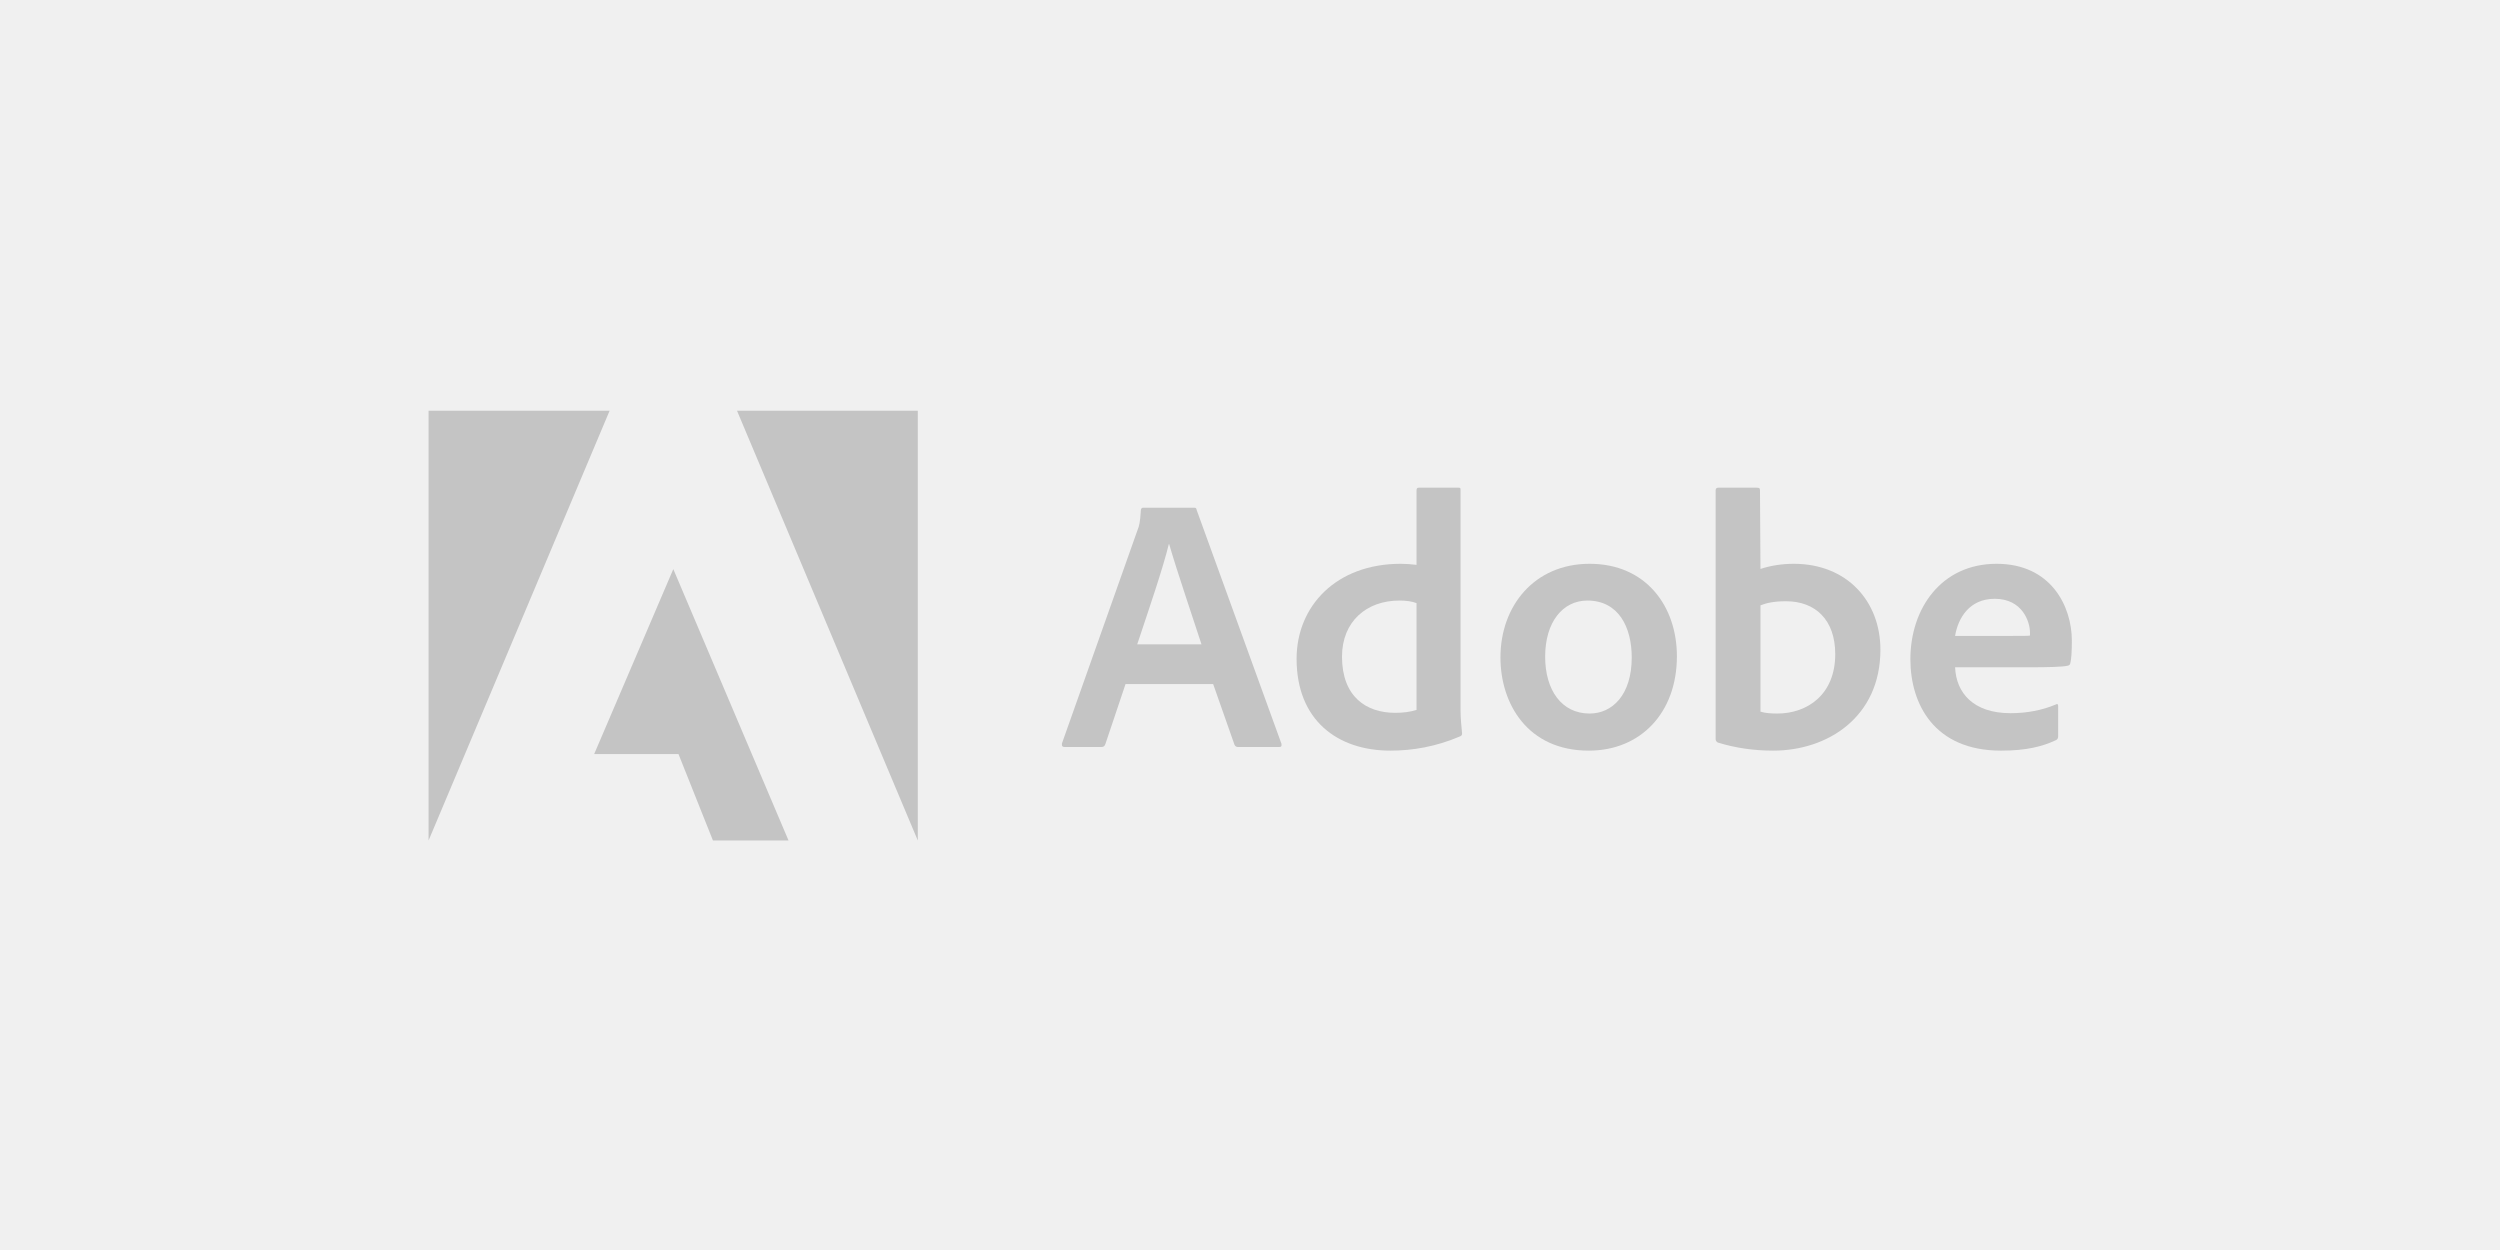
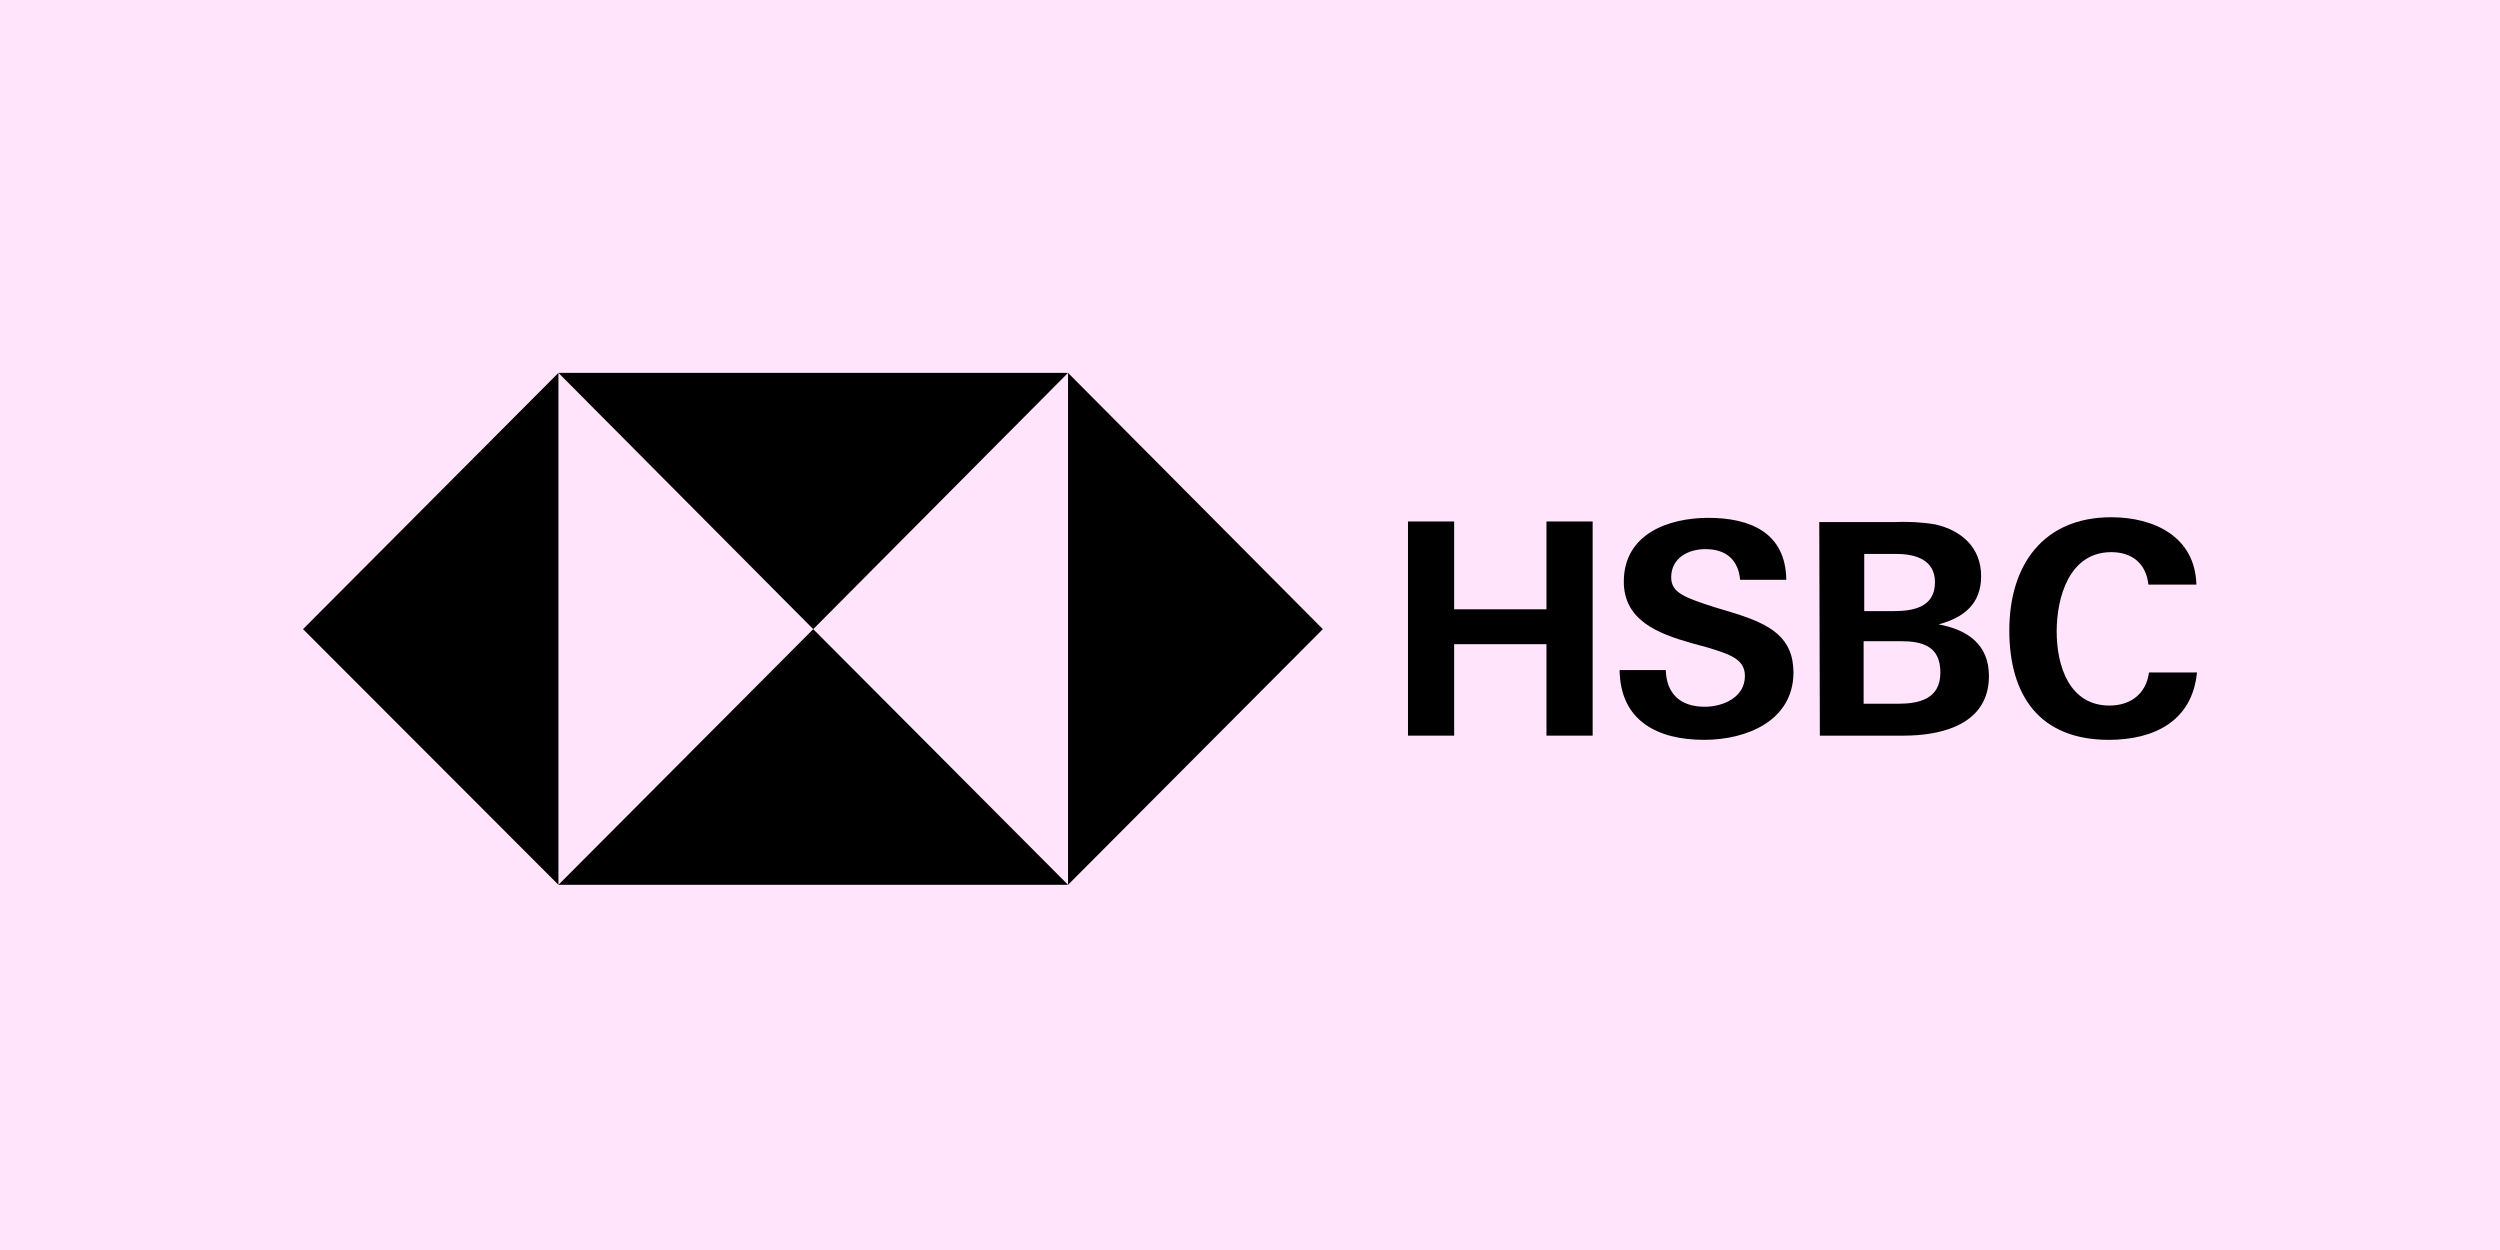
<svg xmlns="http://www.w3.org/2000/svg" width="176" height="88" viewBox="0 0 176 88" fill="none">
-   <path d="M42.917 28.914H30.171V59.171L42.917 28.914Z" fill="#C4C4C4" />
-   <path d="M51.885 28.914H64.613V59.171L51.885 28.914Z" fill="#C4C4C4" />
-   <path d="M47.401 40.066L55.513 59.171H50.191L47.766 53.088H41.829L47.401 40.066Z" fill="#C4C4C4" />
-   <path d="M85.406 48.156L86.909 52.433C86.96 52.541 87.034 52.59 87.167 52.59H90.057C90.214 52.59 90.24 52.516 90.214 52.359L84.244 35.9C84.219 35.768 84.195 35.743 84.061 35.743H80.475C80.375 35.743 80.317 35.817 80.317 35.924C80.267 36.79 80.192 37.054 80.084 37.309L74.762 52.334C74.737 52.516 74.795 52.59 74.945 52.59H77.527C77.684 52.59 77.759 52.541 77.818 52.384L79.238 48.156H85.406ZM80.059 45.362C80.84 43.021 81.87 40.021 82.285 38.306H82.309C82.824 40.103 84.037 43.664 84.585 45.362H80.059Z" fill="#C4C4C4" />
-   <path d="M97.889 52.845C99.442 52.845 101.094 52.565 102.771 51.848C102.905 51.799 102.929 51.741 102.929 51.617C102.879 51.156 102.822 50.488 102.822 49.977V34.482C102.822 34.383 102.822 34.334 102.697 34.334H99.882C99.774 34.334 99.724 34.383 99.724 34.515V39.765C99.284 39.716 98.977 39.691 98.611 39.691C94.07 39.691 91.28 42.666 91.28 46.384C91.28 50.694 94.144 52.845 97.889 52.845ZM99.724 49.977C99.26 50.126 98.745 50.183 98.221 50.183C96.162 50.183 94.477 49.029 94.477 46.227C94.477 43.746 96.212 42.279 98.512 42.279C98.977 42.279 99.384 42.328 99.724 42.46V49.977Z" fill="#C4C4C4" />
-   <path d="M111.91 39.691C108.032 39.691 105.632 42.642 105.632 46.285C105.632 49.54 107.542 52.845 111.851 52.845C115.496 52.845 118.054 50.183 118.054 46.202C118.054 42.691 115.887 39.691 111.91 39.691ZM111.752 42.279C113.944 42.279 114.874 44.15 114.874 46.285C114.874 48.922 113.504 50.233 111.91 50.233C109.942 50.233 108.779 48.592 108.779 46.227C108.779 43.795 110.016 42.279 111.752 42.279Z" fill="#C4C4C4" />
-   <path d="M120.964 34.334C120.856 34.334 120.781 34.383 120.781 34.515V52.054C120.781 52.128 120.856 52.26 120.964 52.285C122.201 52.664 123.496 52.845 124.833 52.845C128.661 52.845 132.381 50.488 132.381 45.741C132.381 42.304 130.006 39.691 126.286 39.691C125.431 39.691 124.634 39.823 123.937 40.054L123.903 34.54C123.903 34.358 123.853 34.334 123.671 34.334H120.964ZM129.201 46.054C129.201 48.897 127.241 50.233 125.124 50.233C124.683 50.233 124.294 50.208 123.937 50.101V42.617C124.343 42.46 124.833 42.328 125.738 42.328C127.781 42.328 129.201 43.614 129.201 46.054Z" fill="#C4C4C4" />
-   <path d="M142.886 46.977C144.148 46.977 145.185 46.952 145.543 46.87C145.676 46.845 145.725 46.796 145.751 46.688C145.825 46.408 145.858 45.823 145.858 45.106C145.858 42.666 144.38 39.691 140.56 39.691C136.658 39.691 134.491 42.848 134.491 46.408C134.491 49.565 136.169 52.845 140.868 52.845C142.628 52.845 143.766 52.565 144.745 52.104C144.845 52.054 144.895 51.972 144.895 51.823V49.689C144.895 49.565 144.82 49.54 144.745 49.59C143.766 50.002 142.703 50.208 141.54 50.208C138.909 50.208 137.713 48.766 137.638 46.977H142.886ZM137.638 44.768C137.846 43.515 138.643 42.155 140.428 42.155C142.396 42.155 142.911 43.795 142.911 44.537C142.911 44.562 142.911 44.669 142.911 44.743C142.803 44.768 142.471 44.768 141.491 44.768H137.638Z" fill="#C4C4C4" />
+   <rect width="176" height="88" fill="#FFE4FC" />
+   <g clip-path="url(#clip0_2063_28464)">
+     <path d="M93.128 44.292L75.19 26.25V62.292L93.128 44.292Z" fill="black" />
+     <path d="M57.252 44.292L75.19 26.25H39.314L57.252 44.292Z" fill="black" />
+     <path d="M21.333 44.292L39.314 62.292V26.25L21.333 44.292Z" fill="black" />
+     <path d="M57.252 44.292L39.314 62.292H75.19L57.252 44.292Z" fill="black" />
+     <path d="M108.872 45.351H102.372V51.789H99.122V36.711H102.372V42.895H108.872V36.711H112.122V51.789H108.872V45.351Z" fill="black" />
+     <path d="M119.972 52.085C116.722 52.085 114.063 50.772 114.021 47.172H117.271C117.313 48.782 118.242 49.756 120.014 49.756C121.323 49.756 122.842 49.078 122.842 47.596C122.842 46.41 121.829 46.071 120.141 45.563L119.044 45.266C116.68 44.589 114.316 43.657 114.316 40.946C114.316 37.601 117.44 36.457 120.268 36.457C123.18 36.457 125.712 37.474 125.755 40.819H122.505C122.378 39.464 121.576 38.659 120.057 38.659C118.833 38.659 117.651 39.295 117.651 40.65C117.651 41.751 118.664 42.09 120.774 42.768L122.04 43.149C124.615 43.953 126.261 44.843 126.261 47.384C126.219 50.772 122.927 52.085 119.972 52.085Z" fill="black" />
+     <path d="M128.076 36.754H133.31C134.281 36.711 135.294 36.754 136.264 36.923C138.079 37.346 139.472 38.532 139.472 40.565C139.472 42.514 138.248 43.488 136.475 43.954C138.501 44.335 140.021 45.351 140.021 47.596C140.021 51.026 136.644 51.789 134.027 51.789H128.118L128.076 36.754ZM133.31 43.022C134.745 43.022 136.222 42.725 136.222 40.989C136.222 39.422 134.871 38.998 133.521 38.998H131.242V43.022H133.31ZM133.605 49.544C135.125 49.544 136.602 49.205 136.602 47.342C136.602 45.478 135.336 45.139 133.774 45.139H131.199V49.544H133.605Z" fill="black" />
+     <path d="M148.462 52.085C143.608 52.085 141.456 48.993 141.456 44.377C141.456 39.76 143.862 36.414 148.631 36.414C151.628 36.414 154.54 37.77 154.625 41.158H151.248C151.079 39.633 150.066 38.871 148.631 38.871C145.677 38.871 144.79 42.047 144.79 44.462C144.79 46.876 145.677 49.671 148.504 49.671C149.982 49.671 151.079 48.866 151.29 47.342H154.667C154.329 50.815 151.586 52.085 148.462 52.085Z" fill="black" />
+   </g>
+   <defs>
+     <clipPath id="clip0_2063_28464">
+       <rect width="133.333" height="36" fill="white" transform="translate(21.3334 26.25)" />
+     </clipPath>
+   </defs>
</svg>
